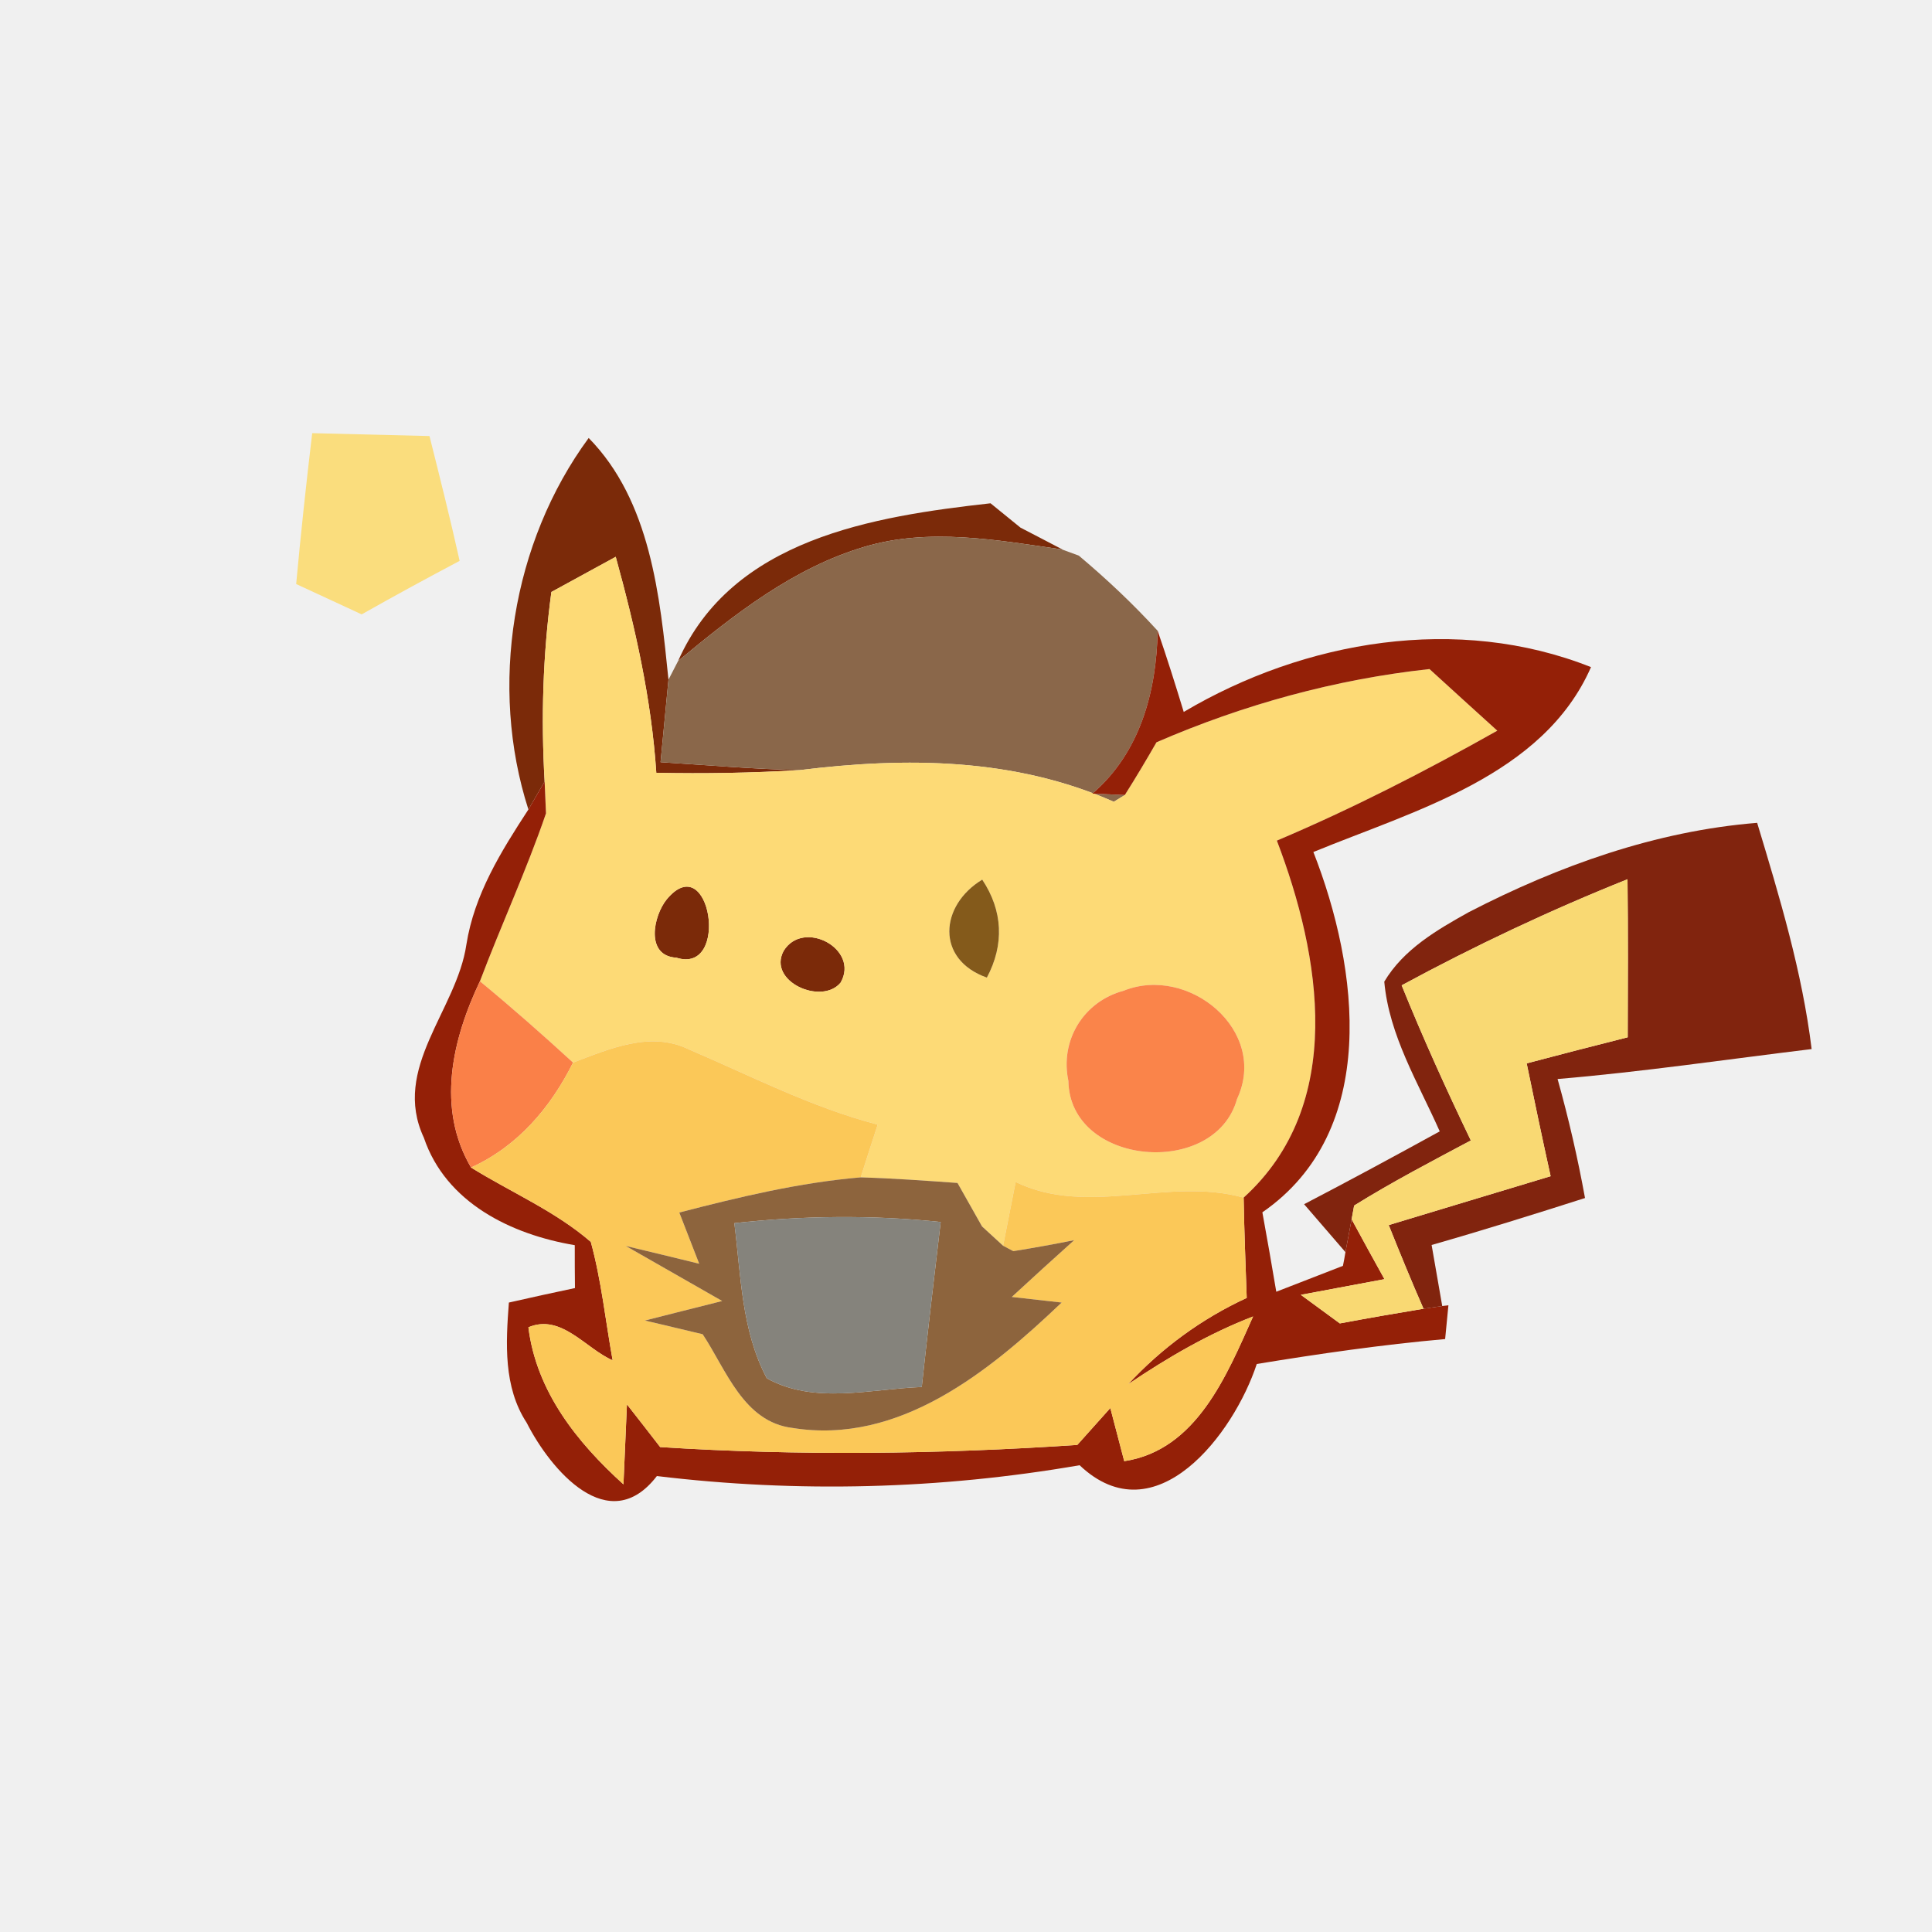
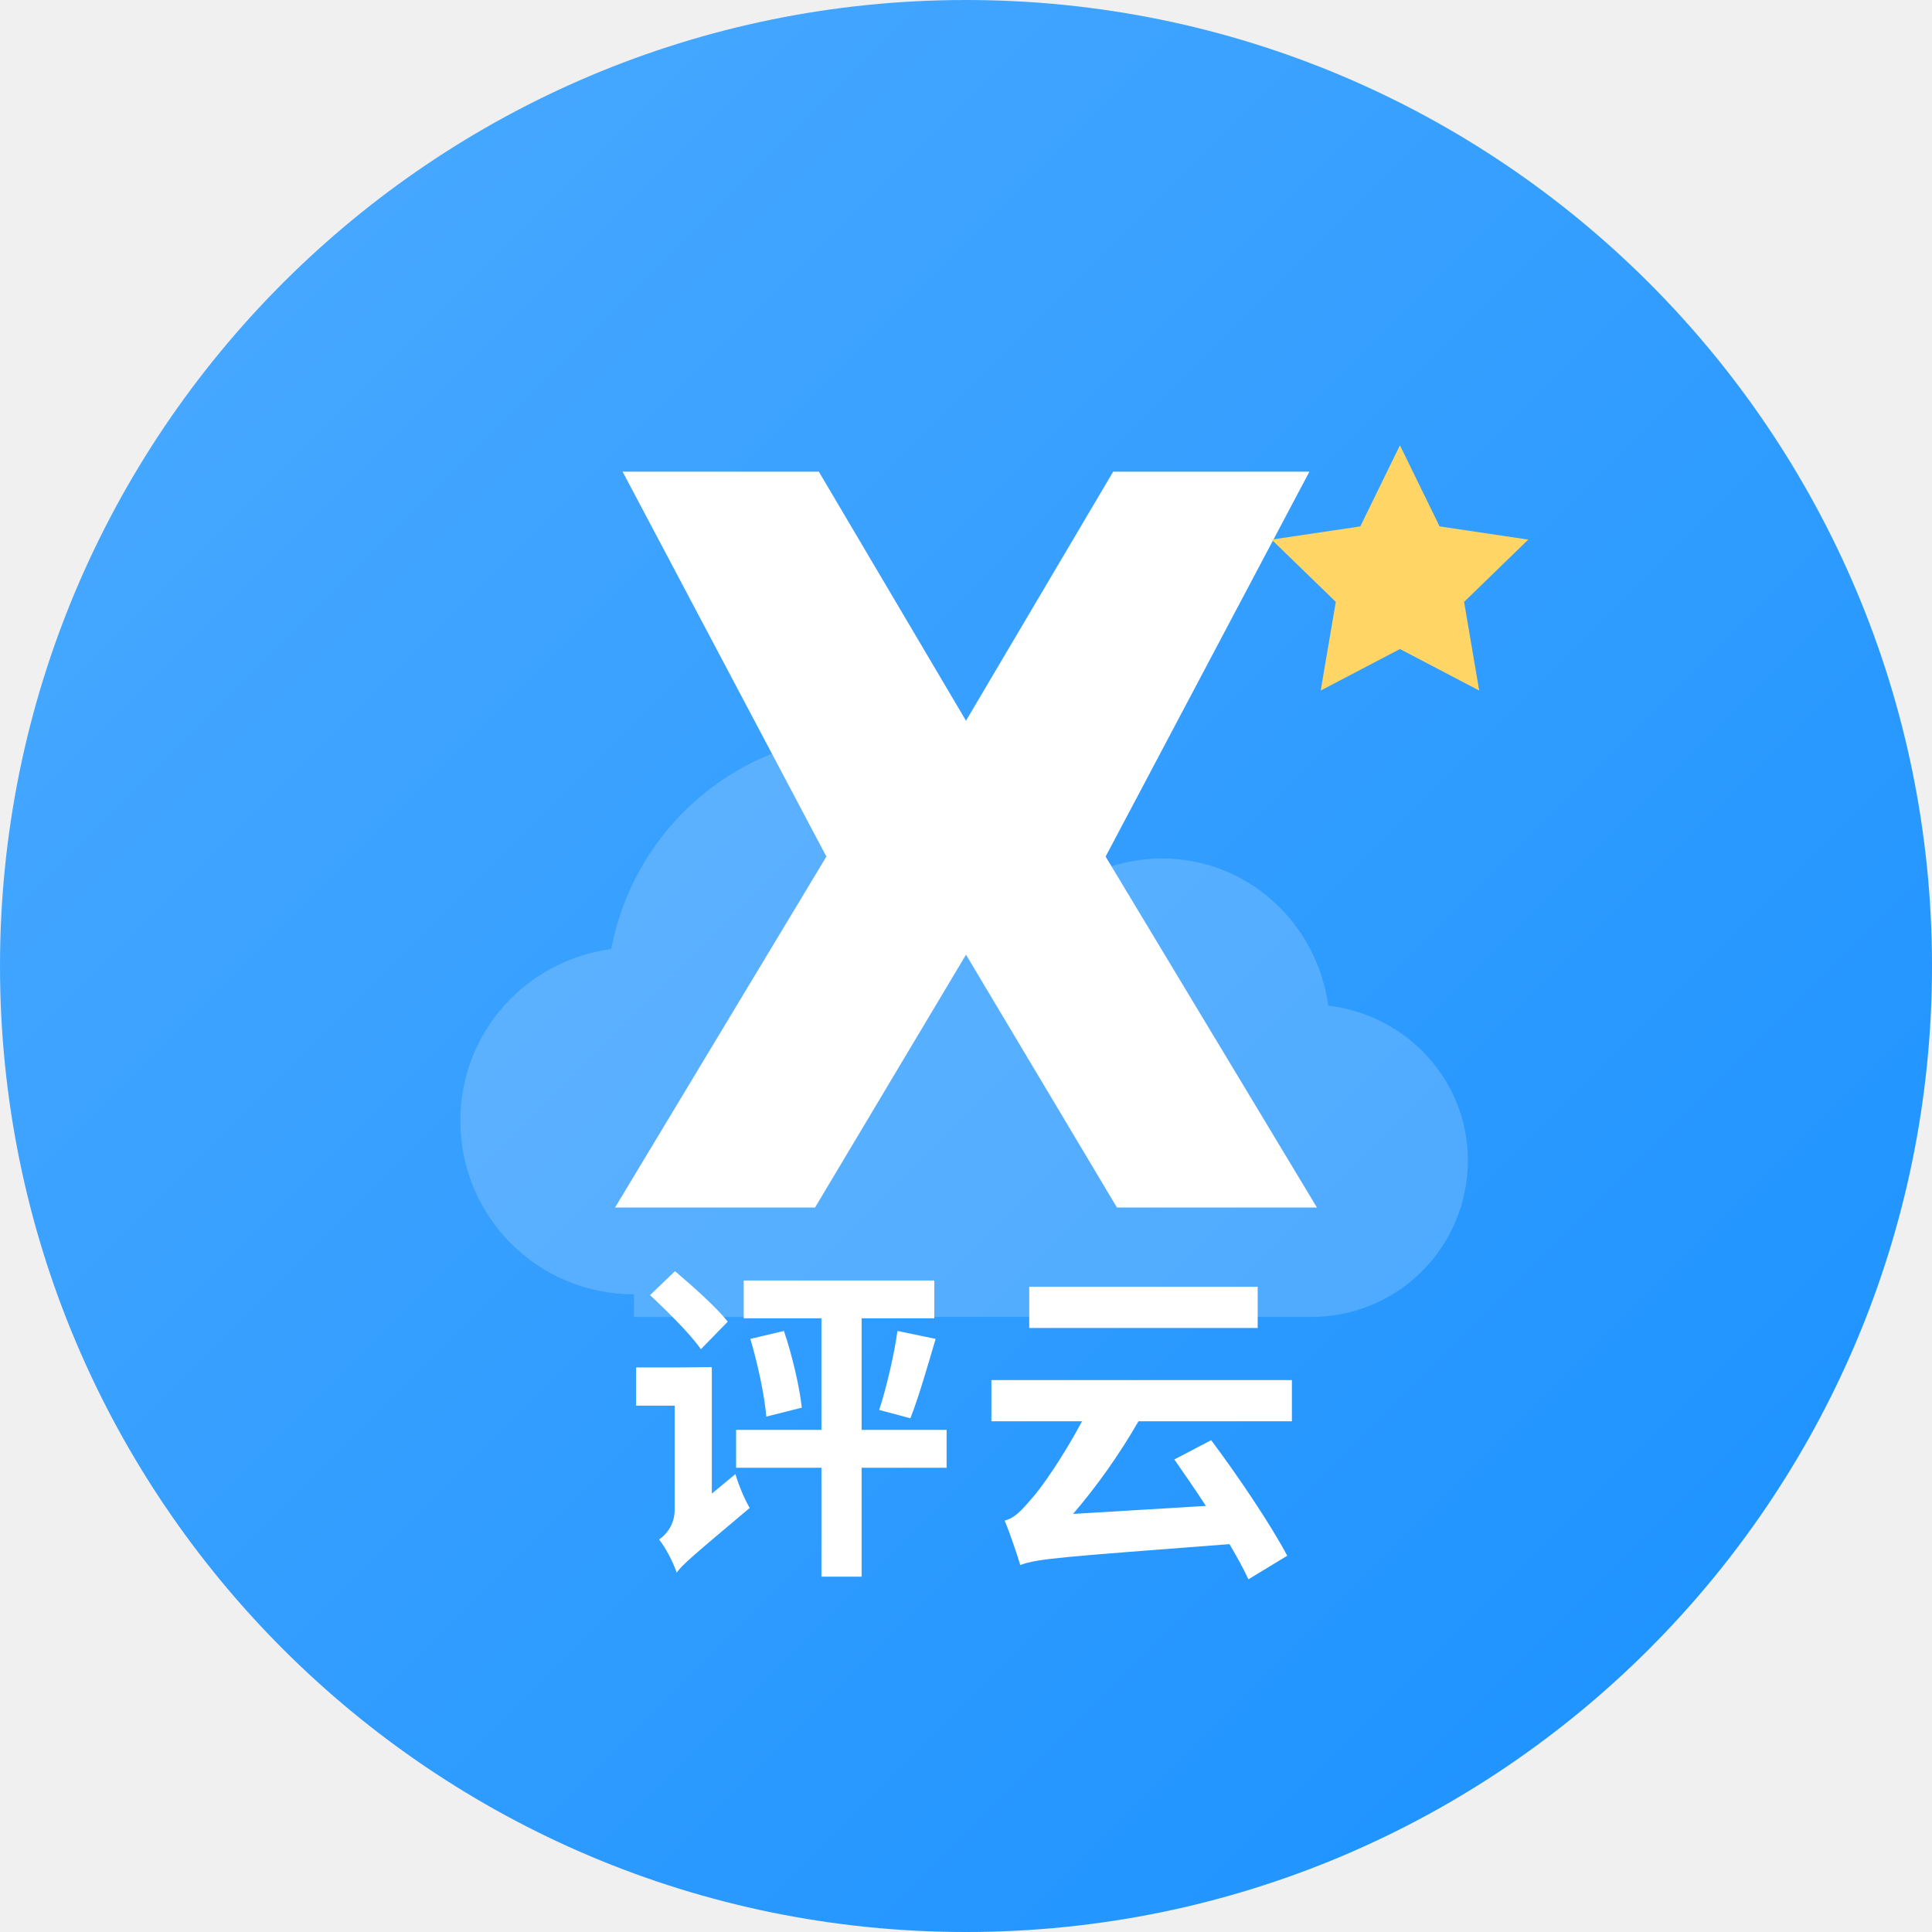
- <svg xmlns="http://www.w3.org/2000/svg" t="1765367825882" class="icon" viewBox="0 0 1024 1024" version="1.1" p-id="5370" width="128" height="128">
-   <path d="M165.478 229.581l62.157 1.536c5.53 22.016 11.059 44.032 15.974 66.15-17.408 9.216-34.714 18.637-51.917 28.365-11.571-5.325-23.142-10.752-34.714-16.077 2.458-26.726 5.325-53.35 8.499-79.974z" fill="#FADD7D" p-id="5371" />
-   <path d="M312.013 232.141c32.768 33.382 37.786 83.763 42.291 128.102-1.434 14.541-2.765 29.082-4.198 43.725 24.576 1.536 49.152 3.686 73.83 4.198-25.395 1.536-50.79 1.946-76.083 1.434-2.56-38.912-11.162-77.005-21.504-114.483-11.366 6.246-22.733 12.39-34.099 18.637-4.506 33.28-5.53 66.867-3.584 100.454l-8.602 14.848c-20.992-65.229-8.704-141.619 31.949-196.915z" fill="#7B2A09" p-id="5372" />
-   <path d="M359.424 350.31c28.57-64.717 103.322-76.595 165.581-83.558 3.994 3.277 11.878 9.626 15.872 12.902 5.632 2.867 16.691 8.704 22.221 11.571h-0.205c-34.509-5.018-70.554-11.571-104.653-1.434-37.683 11.162-69.018 35.84-98.816 60.518zM353.382 476.672c23.04-27.75 33.792 40.038 5.12 30.925-16.589-0.922-12.288-22.118-5.12-30.925zM415.334 504.013c10.445-17.101 40.448-1.024 30.208 16.794-10.035 12.186-38.912-0.614-30.208-16.794z" fill="#7B2A09" p-id="5373" />
-   <path d="M458.24 289.792c34.099-10.138 70.144-3.584 104.653 1.434l8.909 3.277c14.746 12.39 28.774 25.6 41.779 39.834-0.614 32.256-9.318 64.614-34.611 86.323 4.301 0.205 12.902 0.512 17.203 0.717l-5.837 3.584c-52.736-23.347-110.182-23.757-166.4-16.794-24.678-0.512-49.254-2.662-73.83-4.198 1.434-14.643 2.765-29.184 4.198-43.725l5.12-9.933c29.798-24.678 61.133-49.357 98.816-60.518z" fill="#8A674A" p-id="5374" />
-   <path d="M292.25 313.754c11.366-6.246 22.733-12.39 34.099-18.637 10.342 37.478 18.944 75.571 21.504 114.483 25.293 0.512 50.688 0.102 76.083-1.434 56.218-6.963 113.664-6.554 166.4 16.794l5.837-3.584c5.837-9.216 11.366-18.534 16.794-27.955 46.08-19.968 94.72-33.382 144.691-38.81 11.981 10.957 23.962 21.811 35.942 32.666-37.99 21.402-76.698 41.267-116.838 58.266 23.347 61.133 36.762 139.878-17.613 189.235-40.141-11.162-82.33 10.342-120.832-8.294-2.253 11.264-4.403 22.528-6.656 33.792-2.765-2.56-8.397-7.68-11.162-10.24-3.277-5.734-9.728-17.306-13.005-23.04-17.101-1.229-34.202-2.458-51.302-2.97 2.97-9.318 5.939-18.637 9.011-27.955-35.021-9.114-67.174-25.805-100.25-39.936-20.173-9.83-41.984-0.205-61.235 7.066-16.077-14.746-32.461-29.184-49.357-43.11 11.264-29.798 24.678-58.778 35.021-88.986-0.205-4.198-0.512-12.698-0.717-16.896-1.946-33.587-0.922-67.174 3.584-100.454m61.133 162.918c-7.168 8.806-11.469 30.003 5.12 30.925 28.672 9.114 17.92-58.675-5.12-30.925m169.677 41.472c9.318-17.51 8.499-35.43-2.458-51.917-22.528 13.619-24.781 42.291 2.458 51.917m-107.725-14.131c-8.704 16.179 20.173 28.979 30.208 16.794 10.24-17.818-19.763-33.894-30.208-16.794m180.224 21.094a40.274 40.274 0 0 0-29.286 47.821c0.717 45.158 77.722 51.712 89.395 9.523 16.896-36.147-25.702-71.168-60.109-57.344z" fill="#FDDA76" p-id="5375" />
-   <path d="M578.97 420.659c25.293-21.709 33.997-54.067 34.611-86.323 4.915 14.234 9.421 28.57 13.824 43.008 64.102-37.99 145.306-51.814 215.859-23.757-25.293 57.651-93.594 75.981-147.149 97.997 24.166 61.645 35.328 147.866-27.034 190.976 2.56 14.029 5.018 28.058 7.373 42.086 11.776-4.608 23.552-9.114 35.328-13.722 0.41-1.741 1.024-5.427 1.331-7.27l3.277-17.408c4.301 7.987 13.005 23.859 17.408 31.744-11.059 2.048-33.28 6.246-44.339 8.294l20.685 15.155c14.746-2.765 29.491-5.325 44.339-7.782l9.933-1.434 3.277-0.41c-0.41 4.403-1.331 13.414-1.741 17.92-33.485 2.97-66.765 7.782-99.84 13.21-12.083 36.864-53.658 91.853-93.901 53.658A771.645 771.645 0 0 1 348.16 782.336c-25.498 33.178-56.32-3.277-69.018-28.262-12.39-18.944-11.059-42.189-9.421-63.693 11.674-2.662 23.347-5.222 35.021-7.68-0.102-5.632-0.102-16.998-0.102-22.733-33.587-5.632-68.301-22.426-79.974-56.934-17.306-36.966 17.408-67.482 22.528-102.4 4.198-26.624 18.432-49.459 32.87-71.578l8.602-14.848c0.205 4.198 0.512 12.698 0.717 16.896-10.342 30.208-23.757 59.187-35.021 88.986-14.746 31.027-23.142 67.277-4.71 98.714 21.094 13.107 44.544 23.04 63.488 39.424 5.632 20.582 7.782 41.779 11.571 62.771-14.336-6.246-27.238-24.883-44.646-17.51 4.198 33.997 25.805 61.03 50.381 83.251 0.41-10.547 1.434-31.744 1.843-42.394 5.939 7.578 11.776 15.053 17.613 22.63 73.626 4.71 147.456 3.789 221.082-1.126 5.837-6.554 11.674-13.005 17.51-19.558l7.373 28.16c38.4-5.837 54.374-45.67 68.301-76.698-23.552 9.114-45.363 21.811-66.253 35.942 17.818-19.251 39.117-34.816 62.874-45.773-0.614-17.715-1.331-35.43-1.638-53.146 54.374-49.357 40.96-128.102 17.613-189.235 40.141-16.998 78.848-36.864 116.838-58.266-11.981-10.854-23.962-21.709-35.942-32.666-49.971 5.427-98.611 18.842-144.691 38.81-5.427 9.421-10.957 18.739-16.794 27.955-4.301-0.205-12.902-0.512-17.203-0.717m101.069 279.654c2.56 2.56 2.56 2.56 0 0z" fill="#942007" p-id="5376" />
-   <path d="M778.547 483.43c47.616-24.576 99.123-43.008 152.781-47.309 11.878 39.322 23.859 78.95 28.877 119.91-44.851 5.427-89.6 12.083-134.656 15.872a694.989 694.989 0 0 1 14.541 63.078c-26.931 8.602-54.067 17.101-81.306 24.883 1.434 8.09 4.198 24.269 5.632 32.358l-9.933 1.434c-6.451-14.746-12.493-29.491-18.432-44.339 28.57-8.602 57.139-17.306 85.811-25.907-4.403-19.968-8.602-39.834-12.698-59.802 17.818-4.71 35.635-9.318 53.555-13.824 0.102-27.955 0.205-55.808-0.102-83.763-40.96 16.384-80.896 35.226-119.706 56.218 11.264 27.853 23.654 55.194 36.659 82.227-20.787 11.059-41.779 22.016-61.85 34.509-0.307 1.741-1.024 5.427-1.331 7.27l-3.277 17.408c-5.427-6.349-16.486-19.046-21.914-25.395 24.166-12.595 48.026-25.498 71.885-38.605-11.366-25.702-26.829-50.79-29.389-79.36 10.24-17.203 27.955-27.443 44.851-36.864z" fill="#81240E" p-id="5377" />
-   <path d="M523.059 518.144c-27.238-9.626-24.986-38.298-2.458-51.917 10.957 16.486 11.776 34.406 2.458 51.917z" fill="#845A1B" p-id="5378" />
-   <path d="M742.912 522.24c38.81-20.992 78.746-39.834 119.706-56.218 0.307 27.955 0.205 55.808 0.102 83.763-17.92 4.506-35.738 9.114-53.555 13.824 4.096 19.968 8.294 39.834 12.698 59.802-28.672 8.602-57.242 17.306-85.811 25.907 5.939 14.848 11.981 29.594 18.432 44.339-14.848 2.458-29.594 5.018-44.339 7.782l-20.685-15.155c11.059-2.048 33.28-6.246 44.339-8.294-4.403-7.885-13.107-23.757-17.408-31.744 0.307-1.843 1.024-5.53 1.331-7.27 20.07-12.493 41.062-23.45 61.85-34.509-13.005-27.034-25.395-54.374-36.659-82.227z" fill="#F9D973" p-id="5379" />
-   <path d="M595.558 525.107c34.406-13.824 77.005 21.197 60.109 57.344-11.674 42.189-88.678 35.635-89.395-9.523-4.608-21.504 8.09-42.189 29.286-47.821z" fill="#FA844A" p-id="5380" />
-   <path d="M254.362 520.09c16.896 13.926 33.28 28.365 49.357 43.11-11.878 23.859-29.389 44.442-54.067 55.603-18.432-31.437-10.035-67.686 4.71-98.714z" fill="#FA8048" p-id="5381" />
-   <path d="M303.718 563.2c19.251-7.27 41.062-16.896 61.235-7.066 33.075 14.131 65.229 30.822 100.25 39.936-3.072 9.318-6.042 18.637-9.011 27.955-32.666 2.765-64.512 10.445-96.154 18.637 2.662 6.758 7.885 20.275 10.547 27.136-13.005-3.174-26.01-6.349-38.912-9.421 16.998 9.728 33.997 19.456 51.098 29.184-13.722 3.482-27.341 6.861-40.96 10.342 7.68 1.843 23.04 5.427 30.618 7.27 12.493 18.842 21.606 46.49 47.616 49.664 56.627 9.114 104.346-30.003 142.643-66.458-6.554-0.717-19.763-2.253-26.419-2.97 10.957-10.138 22.016-20.173 33.075-30.106-10.65 2.15-21.504 4.096-32.256 5.837l-5.427-2.867c2.253-11.264 4.403-22.528 6.656-33.792 38.502 18.637 80.691-2.867 120.832 8.294 0.307 17.715 1.024 35.43 1.638 53.146-23.757 10.957-45.056 26.522-62.874 45.773 20.89-14.131 42.701-26.829 66.253-35.942-13.926 31.027-29.901 70.861-68.301 76.698l-7.373-28.16c-5.837 6.554-11.674 13.005-17.51 19.558-73.626 4.915-147.456 5.837-221.082 1.126-5.837-7.578-11.674-15.053-17.613-22.63-0.41 10.65-1.434 31.846-1.843 42.394-24.576-22.221-46.182-49.254-50.381-83.251 17.408-7.373 30.31 11.264 44.646 17.51-3.789-20.992-5.939-42.189-11.571-62.771-18.944-16.384-42.394-26.317-63.488-39.424 24.678-11.162 42.189-31.744 54.067-55.603z" fill="#FBC858" p-id="5382" />
-   <path d="M360.038 642.662c31.642-8.192 63.488-15.872 96.154-18.637 17.101 0.512 34.202 1.741 51.302 2.97 3.277 5.734 9.728 17.306 13.005 23.04 2.765 2.56 8.397 7.68 11.162 10.24l5.427 2.867c10.752-1.741 21.606-3.686 32.256-5.837-11.059 9.933-22.118 19.968-33.075 30.106 6.656 0.717 19.866 2.253 26.419 2.97-38.298 36.454-86.016 75.571-142.643 66.458-26.01-3.174-35.123-30.822-47.616-49.664-7.578-1.843-22.938-5.427-30.618-7.27 13.619-3.482 27.238-6.861 40.96-10.342-17.101-9.728-34.099-19.456-51.098-29.184 12.902 3.072 25.907 6.246 38.912 9.421-2.662-6.861-7.885-20.378-10.547-27.136m29.184 5.632c3.482 27.75 3.789 57.037 17.203 82.227 25.19 14.029 54.989 5.632 82.125 4.608 3.174-29.184 6.554-58.266 10.035-87.45-36.352-3.789-73.011-3.379-109.363 0.614z" fill="#8D643D" p-id="5383" />
-   <path d="M389.222 648.294c36.352-3.994 73.011-4.403 109.363-0.614-3.482 29.184-6.861 58.266-10.035 87.45-27.136 1.024-56.934 9.421-82.125-4.608-13.414-25.19-13.722-54.477-17.203-82.227z" fill="#85837C" p-id="5384" />
-   <path d="M680.038 700.314c2.56 2.56 2.56 2.56 0 0z" fill="#F7BD8D" p-id="5385" />
+ <svg xmlns="http://www.w3.org/2000/svg" viewBox="0 0 1024 1024" width="1024" height="1024">
+   <defs>
+     <linearGradient id="xpyBg" x1="0" y1="0" x2="1" y2="1">
+       <stop offset="0" stop-color="#4dabff" />
+       <stop offset="1" stop-color="#1890ff" />
+     </linearGradient>
+   </defs>
+   <circle cx="512" cy="512" r="512" fill="url(#xpyBg)" />
+   <path d="M336 686c-51 0-92-41-92-92 0-47 35-85 80-91 12-64 68-113 135-113 52 0 98 30 120 73 11-5 24-8 37-8 45 0 82 34 88 78 42 5 74 40 74 82 0 46-37 83-83 83H336z" fill="#ffffff" opacity="0.18" />
+   <path d="M330 250h104l78 132 78-132h104L586 454l112 186H592l-80-134-80 134H326l112-186z" fill="#ffffff" />
+   <path d="M742 236l21 43 47 7-34 33 8 47-42-22-42 22 8-47-34-33 47-7z" fill="#ffd666" />
+   <text x="512" y="820" text-anchor="middle" font-family="'PingFang SC','Microsoft YaHei','Hiragino Sans GB','Heiti SC','Noto Sans CJK SC',sans-serif" font-size="176" font-weight="700" fill="#ffffff" letter-spacing="10">评云</text>
</svg>
